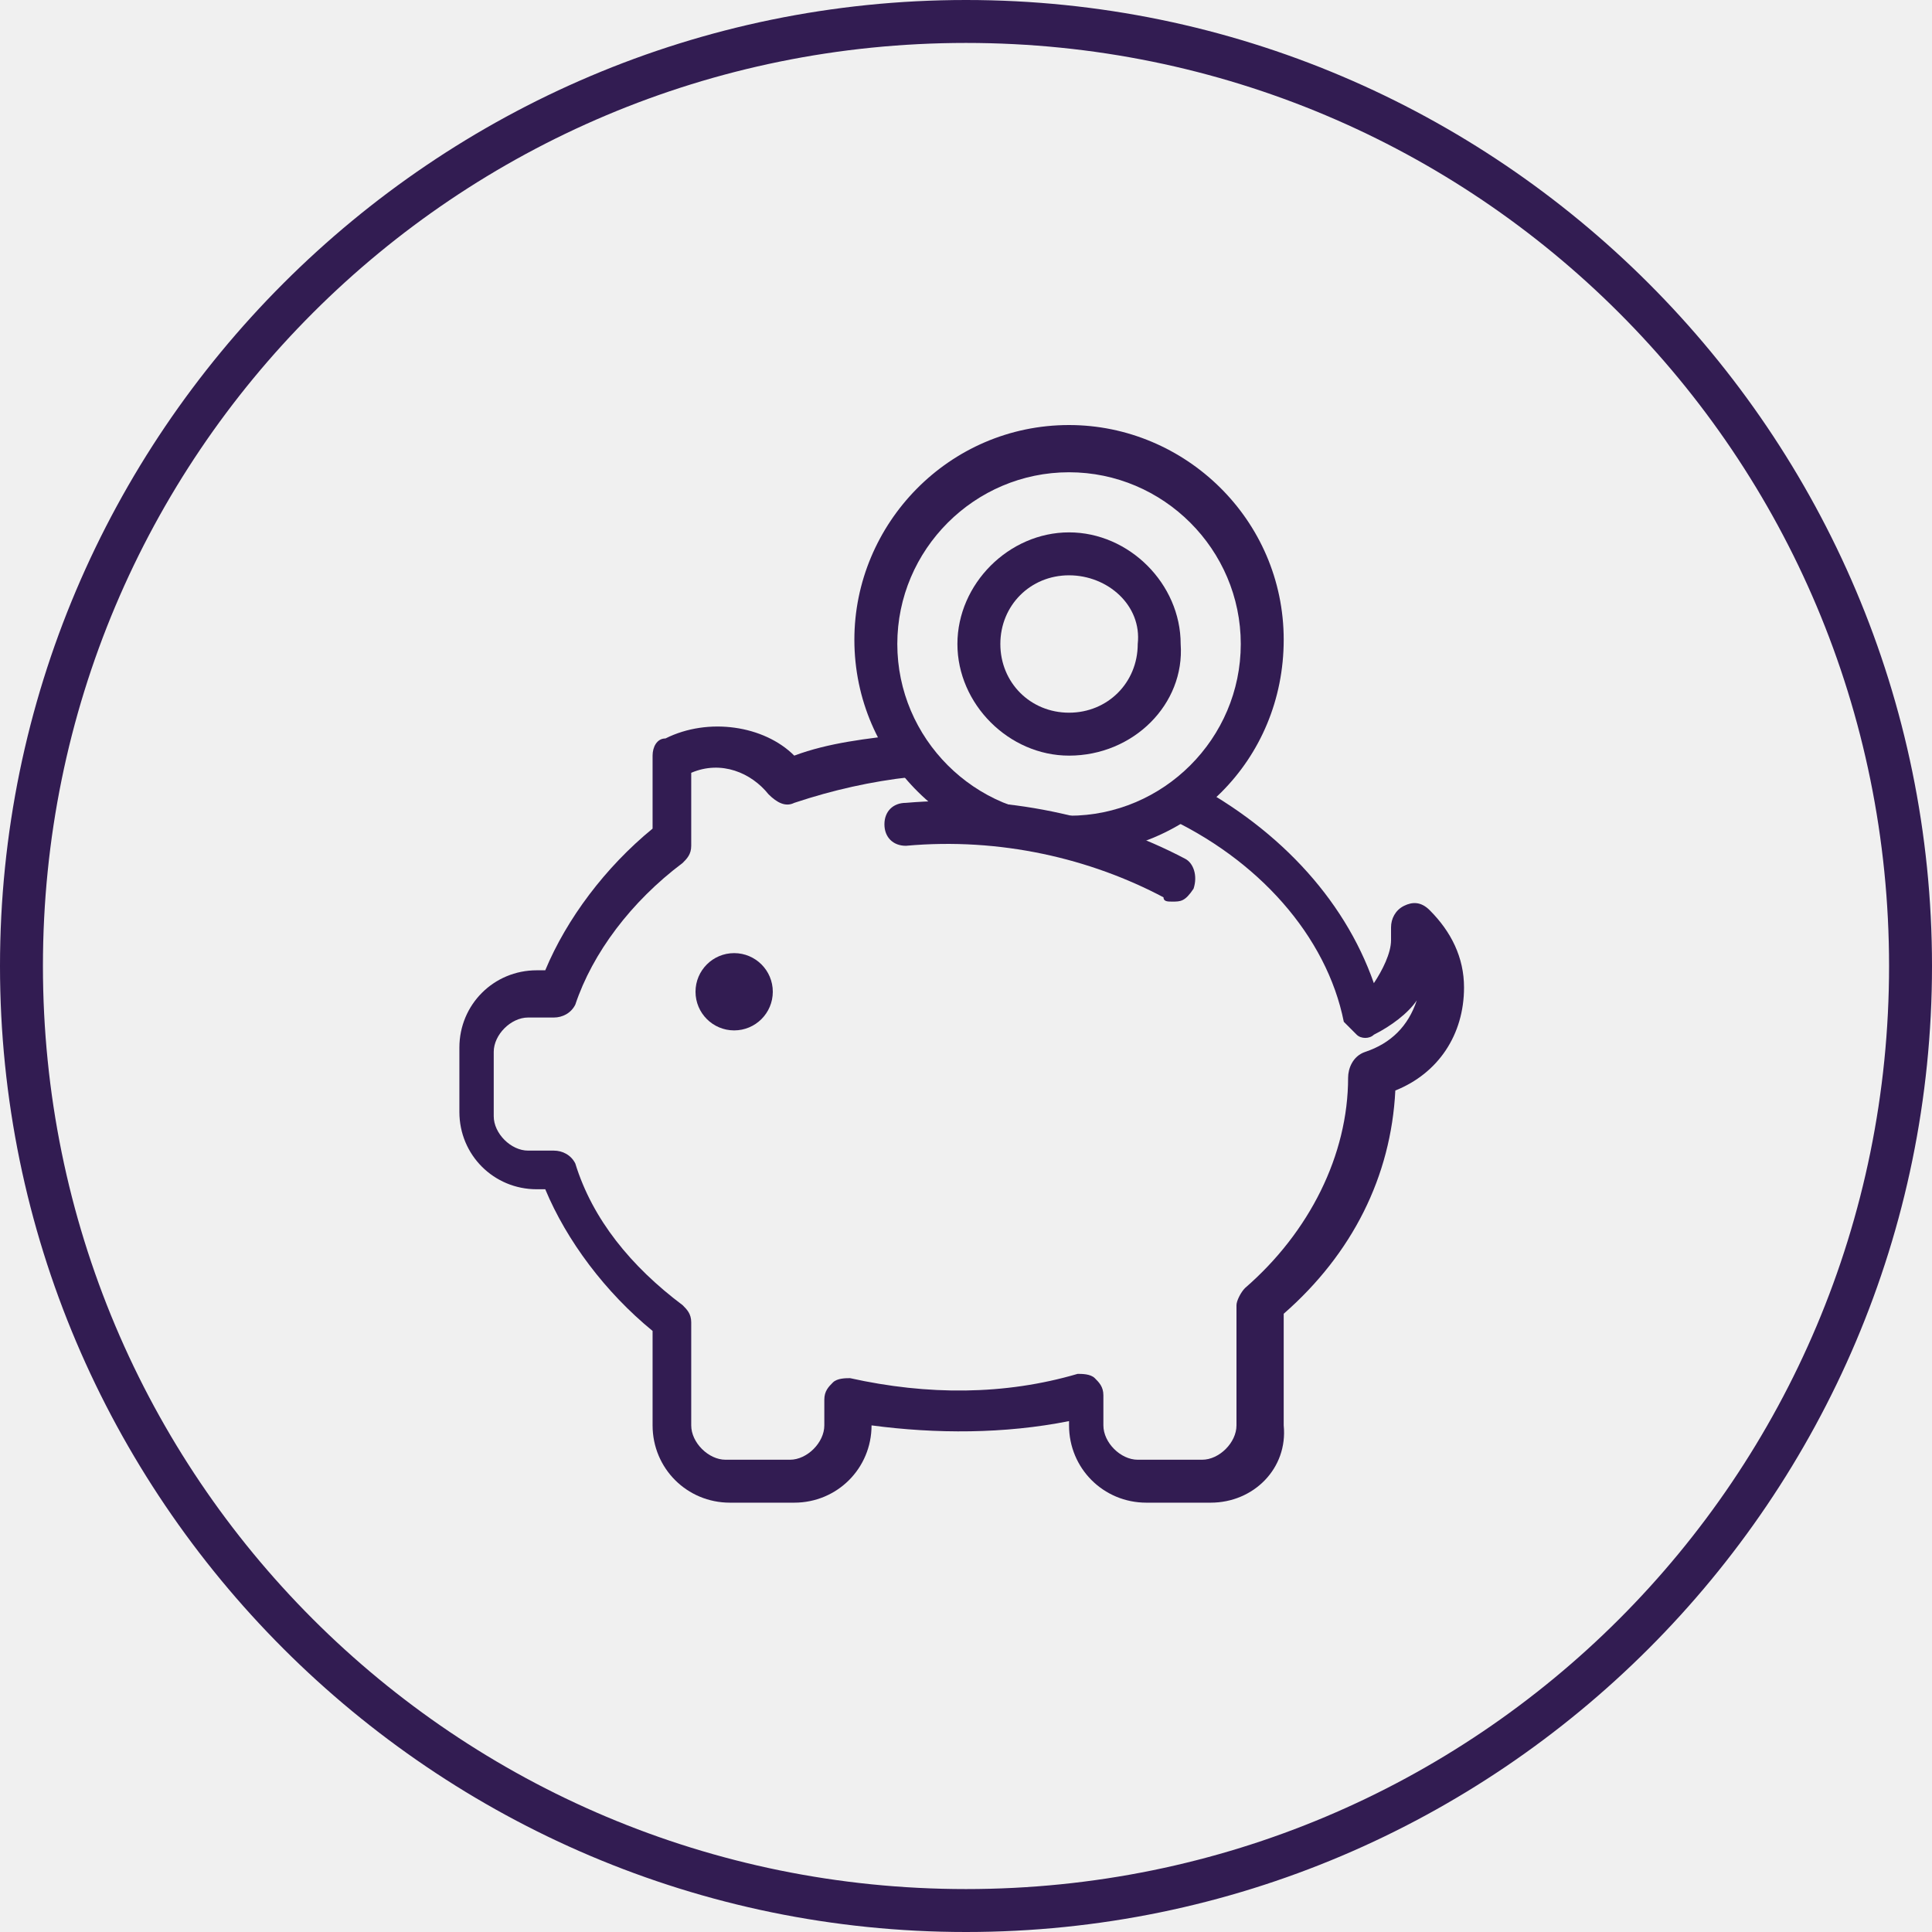
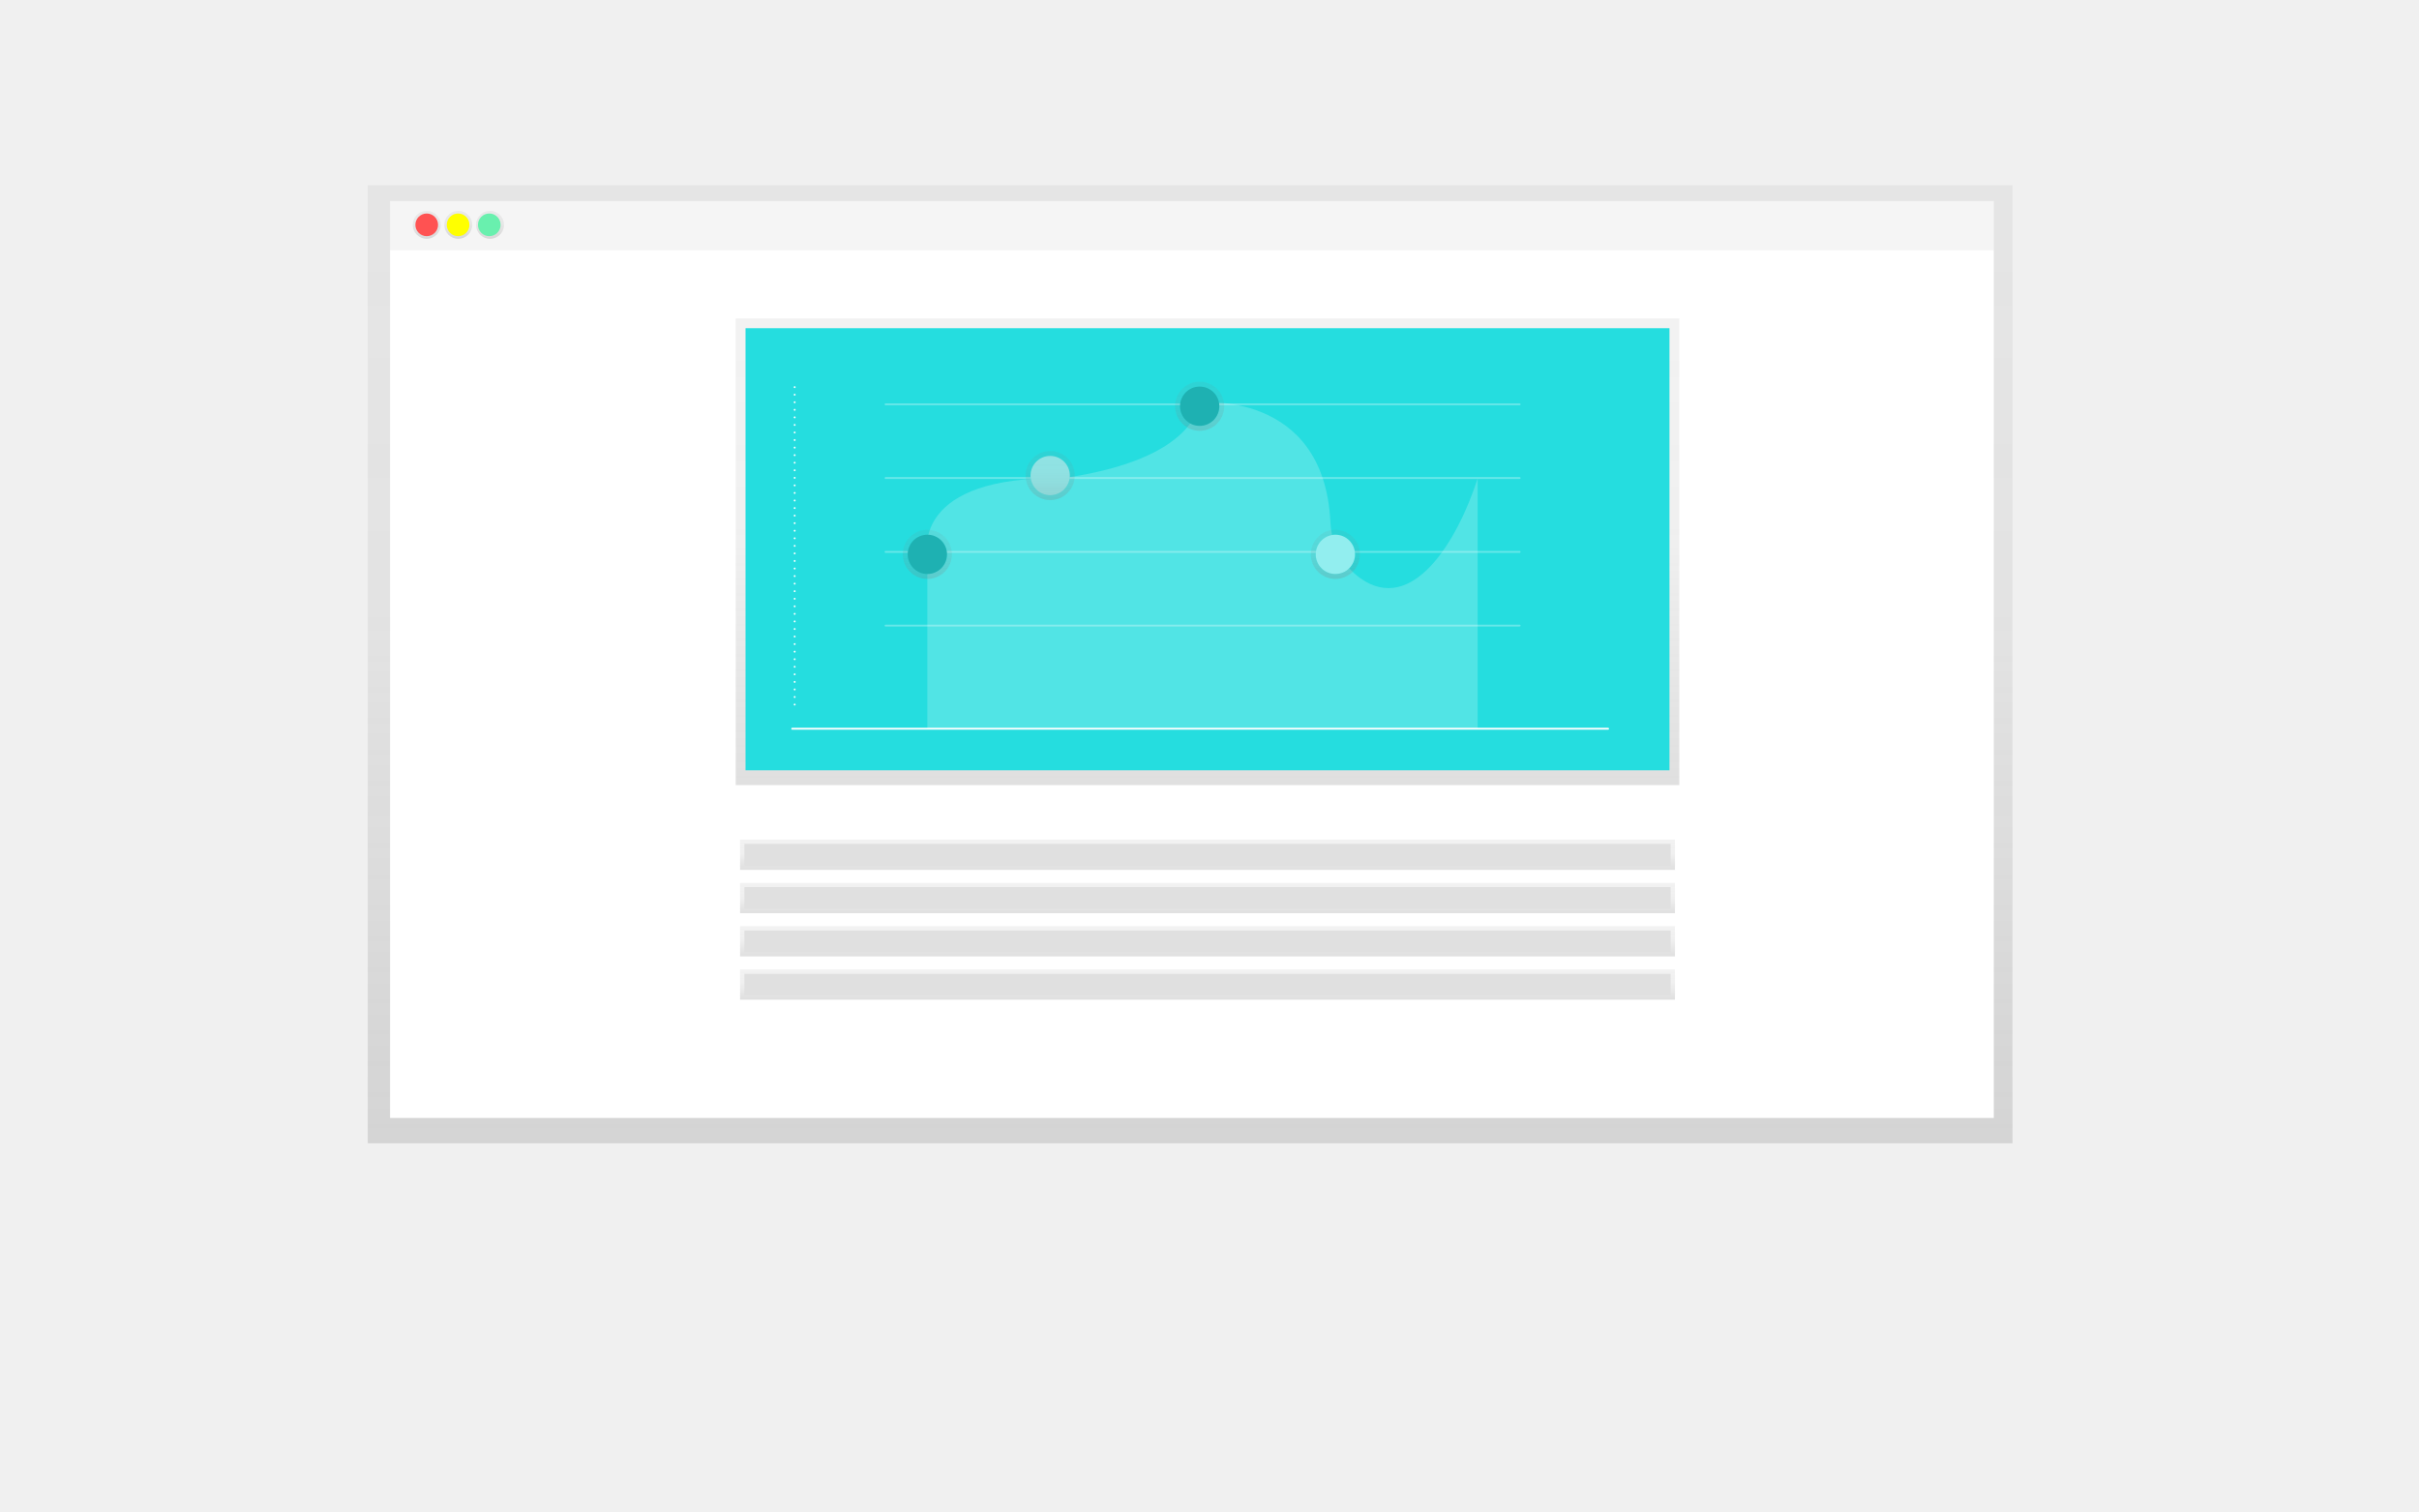
- <svg xmlns="http://www.w3.org/2000/svg" version="1.1" id="Calque_1" x="0px" y="0px" viewBox="0 0 45 45" enable-background="new 0 0 45 45" xml:space="preserve">
-   <g>
-     <g>
-       <path fill="#321C52" d="M22.5,45C10.1,45,0,34.9,0,22.5C0,10.1,10.1,0,22.5,0C34.9,0,45,10.1,45,22.5C45,34.9,34.9,45,22.5,45    L22.5,45z M22.5,1C10.6,1,1,10.6,1,22.5C1,34.4,10.6,44,22.5,44S44,34.4,44,22.5C44,10.6,34.4,1,22.5,1L22.5,1z" />
-     </g>
-   </g>
-   <g>
-     <circle fill="#321C52" cx="17.1" cy="23.1" r="0.9" />
-     <g>
-       <path fill="#321C52" d="M27.3,21c-0.1,0-0.2,0-0.2-0.1c-1.7-0.9-3.8-1.4-6-1.2c-0.3,0-0.5-0.2-0.5-0.5c0-0.3,0.2-0.5,0.5-0.5    c2.3-0.2,4.6,0.3,6.5,1.3c0.2,0.1,0.3,0.4,0.2,0.7C27.6,21,27.5,21,27.3,21L27.3,21z" />
-     </g>
-     <g>
-       <path fill="#321C52" d="M24.9,19.9c-2.7,0-5-2.2-5-5c0-2.7,2.2-5,5-5c2.7,0,5,2.2,5,5C29.9,17.7,27.7,19.9,24.9,19.9L24.9,19.9z     M24.9,11c-2.2,0-4,1.8-4,4c0,2.2,1.8,4,4,4c2.2,0,4-1.8,4-4C28.9,12.8,27.1,11,24.9,11L24.9,11z" />
-     </g>
-     <g>
-       <path fill="#321C52" d="M24.9,17.6c-1.4,0-2.6-1.2-2.6-2.6c0-1.4,1.2-2.6,2.6-2.6c1.4,0,2.6,1.2,2.6,2.6    C27.6,16.4,26.4,17.6,24.9,17.6L24.9,17.6z M24.9,13.4c-0.9,0-1.6,0.7-1.6,1.6c0,0.9,0.7,1.6,1.6,1.6c0.9,0,1.6-0.7,1.6-1.6    C26.6,14.1,25.8,13.4,24.9,13.4L24.9,13.4z" />
-     </g>
-     <g>
-       <path fill="#321C52" d="M28.2,35h-1.5c-1,0-1.8-0.8-1.8-1.8v-0.1c-1.5,0.3-3.1,0.3-4.6,0.1c0,1-0.8,1.8-1.8,1.8h-1.5    c-1,0-1.8-0.8-1.8-1.8V31c-1.1-0.9-2-2.1-2.5-3.3h-0.2c-1,0-1.8-0.8-1.8-1.8v-1.5c0-1,0.8-1.8,1.8-1.8h0.2    c0.5-1.2,1.4-2.4,2.5-3.3v-1.7c0-0.2,0.1-0.4,0.3-0.4c1-0.5,2.3-0.3,3,0.4c0.8-0.3,1.7-0.4,2.6-0.5l0.1,1    c-0.9,0.1-1.8,0.3-2.7,0.6c-0.2,0.1-0.4,0-0.6-0.2c-0.4-0.5-1.1-0.8-1.8-0.5v1.7c0,0.2-0.1,0.3-0.2,0.4c-1.2,0.9-2.1,2.1-2.5,3.3    c-0.1,0.2-0.3,0.3-0.5,0.3h-0.6c-0.4,0-0.8,0.4-0.8,0.8v1.5c0,0.4,0.4,0.8,0.8,0.8h0.6c0.2,0,0.4,0.1,0.5,0.3    c0.4,1.3,1.3,2.4,2.5,3.3c0.1,0.1,0.2,0.2,0.2,0.4v2.4c0,0.4,0.4,0.8,0.8,0.8h1.5c0.4,0,0.8-0.4,0.8-0.8v-0.6    c0-0.2,0.1-0.3,0.2-0.4c0.1-0.1,0.3-0.1,0.4-0.1c1.8,0.4,3.6,0.4,5.3-0.1c0.1,0,0.3,0,0.4,0.1c0.1,0.1,0.2,0.2,0.2,0.4v0.7    c0,0.4,0.4,0.8,0.8,0.8h1.5c0.4,0,0.8-0.4,0.8-0.8v-2.8c0-0.1,0.1-0.3,0.2-0.4c1.5-1.3,2.4-3.1,2.4-4.9c0-0.2,0.1-0.5,0.4-0.6    c0.6-0.2,1-0.6,1.2-1.2c-0.2,0.3-0.6,0.6-1,0.8c-0.1,0.1-0.3,0.1-0.4,0c-0.1-0.1-0.2-0.2-0.3-0.3c-0.4-2-2-3.8-4.2-4.8l0.4-0.9    c2.2,1.1,3.8,2.8,4.5,4.8c0.2-0.3,0.4-0.7,0.4-1c0-0.1,0-0.2,0-0.3c0-0.2,0.1-0.4,0.3-0.5c0.2-0.1,0.4-0.1,0.6,0.1    c0.5,0.5,0.8,1.1,0.8,1.8c0,1.1-0.6,2-1.6,2.4c-0.1,2-1,3.8-2.6,5.2v2.6C30,34.2,29.2,35,28.2,35L28.2,35z" />
-     </g>
-   </g>
+ <svg xmlns="http://www.w3.org/2000/svg" version="1.1" id="Calque_1" x="0px" y="0px" viewBox="0 0 1280 800" enable-background="new 0 0 1280 800" xml:space="preserve">
+   <linearGradient id="SVGID_1_" gradientUnits="userSpaceOnUse" x1="629.805" y1="194.84" x2="629.805" y2="701.965" gradientTransform="matrix(1 0 0 -1 0 800)">
+     <stop offset="0" style="stop-color:#808080;stop-opacity:0.25" />
+     <stop offset="0.54" style="stop-color:#808080;stop-opacity:0.12" />
+     <stop offset="1" style="stop-color:#808080;stop-opacity:0.1" />
+   </linearGradient>
+   <rect x="194.6" y="98" fill="url(#SVGID_1_)" width="870.3" height="507.1" />
+   <rect x="206.4" y="106.4" fill="#F5F5F5" width="848.6" height="25.9" />
+   <rect x="206.4" y="132.3" fill="#FFFFFF" width="848.6" height="459.4" />
+   <linearGradient id="SVGID_2_" gradientUnits="userSpaceOnUse" x1="225.777" y1="673.682" x2="225.777" y2="688.403" gradientTransform="matrix(1 0 0 -1 0 800)">
+     <stop offset="0" style="stop-color:#808080;stop-opacity:0.25" />
+     <stop offset="0.54" style="stop-color:#808080;stop-opacity:0.12" />
+     <stop offset="1" style="stop-color:#808080;stop-opacity:0.1" />
+   </linearGradient>
+   <circle fill="url(#SVGID_2_)" cx="225.8" cy="119" r="7.4" />
+   <linearGradient id="SVGID_3_" gradientUnits="userSpaceOnUse" x1="242.514" y1="673.682" x2="242.514" y2="688.403" gradientTransform="matrix(1 0 0 -1 0 800)">
+     <stop offset="0" style="stop-color:#808080;stop-opacity:0.25" />
+     <stop offset="0.54" style="stop-color:#808080;stop-opacity:0.12" />
+     <stop offset="1" style="stop-color:#808080;stop-opacity:0.1" />
+   </linearGradient>
+   <circle fill="url(#SVGID_3_)" cx="242.5" cy="119" r="7.4" />
+   <linearGradient id="SVGID_4_" gradientUnits="userSpaceOnUse" x1="259.251" y1="673.682" x2="259.251" y2="688.403" gradientTransform="matrix(1 0 0 -1 0 800)">
+     <stop offset="0" style="stop-color:#808080;stop-opacity:0.25" />
+     <stop offset="0.54" style="stop-color:#808080;stop-opacity:0.12" />
+     <stop offset="1" style="stop-color:#808080;stop-opacity:0.1" />
+   </linearGradient>
+   <circle fill="url(#SVGID_4_)" cx="259.3" cy="119" r="7.4" />
+   <circle fill="#FF5252" cx="225.8" cy="119" r="6" />
+   <circle fill="#FFFF00" cx="242.4" cy="119" r="6" />
+   <circle fill="#69F0AE" cx="258.9" cy="119" r="6" />
+   <linearGradient id="SVGID_5_" gradientUnits="userSpaceOnUse" x1="638.962" y1="384.433" x2="638.962" y2="631.473" gradientTransform="matrix(1 0 0 -1 0 800)">
+     <stop offset="0" style="stop-color:#808080;stop-opacity:0.25" />
+     <stop offset="0.54" style="stop-color:#808080;stop-opacity:0.12" />
+     <stop offset="1" style="stop-color:#808080;stop-opacity:0.1" />
+   </linearGradient>
+   <rect x="389.3" y="168.5" fill="url(#SVGID_5_)" width="499.3" height="247" />
+   <rect x="394.5" y="173.7" fill="#25DDDF" width="488.9" height="234" />
+   <line fill="none" stroke="#FFFFFF" stroke-linecap="round" stroke-linejoin="round" stroke-dasharray="0,4" x1="420.5" y1="204.9" x2="420.5" y2="374" />
+   <line fill="none" stroke="#FFFFFF" stroke-linecap="round" stroke-linejoin="round" x1="419.2" y1="385.7" x2="850.9" y2="385.7" />
+   <line opacity="0.3" fill="none" stroke="#FFFFFF" stroke-linecap="round" stroke-linejoin="round" enable-background="new    " x1="468.6" y1="214" x2="804.1" y2="214" />
+   <line opacity="0.3" fill="none" stroke="#FFFFFF" stroke-linecap="round" stroke-linejoin="round" enable-background="new    " x1="468.6" y1="253" x2="804.1" y2="253" />
+   <line opacity="0.3" fill="none" stroke="#FFFFFF" stroke-linecap="round" stroke-linejoin="round" enable-background="new    " x1="468.6" y1="292.1" x2="804.1" y2="292.1" />
+   <line opacity="0.3" fill="none" stroke="#FFFFFF" stroke-linecap="round" stroke-linejoin="round" enable-background="new    " x1="468.6" y1="331.1" x2="804.1" y2="331.1" />
+   <path opacity="0.2" fill="#FFFFFF" enable-background="new    " d="M490.7,385.7v-93.6c0,0-7.8-40.3,71.5-39  c72.1-10.2,72.1-40,72.1-40s66.3-7.2,69.7,63.4c0.5,11.8,6.3,22.7,15.9,29.6c27.3,19.3,51.1-19.1,62-52.9v132.6H490.7z" />
+   <circle fill="#25DDDF" cx="555.7" cy="251.7" r="10.4" />
+   <circle opacity="0.5" fill="#FFFFFF" enable-background="new    " cx="555.7" cy="251.7" r="10.4" />
+   <linearGradient id="SVGID_6_" gradientUnits="userSpaceOnUse" x1="490.739" y1="493.642" x2="490.739" y2="519.656" gradientTransform="matrix(1 0 0 -1 0 800)">
+     <stop offset="0" style="stop-color:#808080;stop-opacity:0.25" />
+     <stop offset="0.54" style="stop-color:#808080;stop-opacity:0.12" />
+     <stop offset="1" style="stop-color:#808080;stop-opacity:0.1" />
+   </linearGradient>
+   <circle fill="url(#SVGID_6_)" cx="490.7" cy="293.4" r="13" />
+   <linearGradient id="SVGID_7_" gradientUnits="userSpaceOnUse" x1="555.747" y1="535.246" x2="555.747" y2="561.26" gradientTransform="matrix(1 0 0 -1 0 800)">
+     <stop offset="0" style="stop-color:#808080;stop-opacity:0.25" />
+     <stop offset="0.54" style="stop-color:#808080;stop-opacity:0.12" />
+     <stop offset="1" style="stop-color:#808080;stop-opacity:0.1" />
+   </linearGradient>
+   <circle fill="url(#SVGID_7_)" cx="555.7" cy="251.7" r="13" />
+   <linearGradient id="SVGID_8_" gradientUnits="userSpaceOnUse" x1="634.822" y1="571.96" x2="634.822" y2="597.973" gradientTransform="matrix(1 0 0 -1 0 800)">
+     <stop offset="0" style="stop-color:#808080;stop-opacity:0.25" />
+     <stop offset="0.54" style="stop-color:#808080;stop-opacity:0.12" />
+     <stop offset="1" style="stop-color:#808080;stop-opacity:0.1" />
+   </linearGradient>
+   <circle fill="url(#SVGID_8_)" cx="634.8" cy="215" r="13" />
+   <linearGradient id="SVGID_9_" gradientUnits="userSpaceOnUse" x1="706.586" y1="493.642" x2="706.586" y2="519.656" gradientTransform="matrix(1 0 0 -1 0 800)">
+     <stop offset="0" style="stop-color:#808080;stop-opacity:0.25" />
+     <stop offset="0.54" style="stop-color:#808080;stop-opacity:0.12" />
+     <stop offset="1" style="stop-color:#808080;stop-opacity:0.1" />
+   </linearGradient>
+   <circle fill="url(#SVGID_9_)" cx="706.6" cy="293.4" r="13" />
+   <circle fill="#25DDDF" cx="490.7" cy="293.4" r="10.4" />
+   <circle opacity="0.2" enable-background="new    " cx="490.7" cy="293.4" r="10.4" />
+   <circle fill="#25DDDF" cx="634.8" cy="215" r="10.4" />
+   <circle opacity="0.2" enable-background="new    " cx="634.8" cy="215" r="10.4" />
+   <circle fill="#25DDDF" cx="706.6" cy="293.4" r="10.4" />
+   <circle opacity="0.5" fill="#FFFFFF" enable-background="new    " cx="706.6" cy="293.4" r="10.4" />
+   <linearGradient id="SVGID_10_" gradientUnits="userSpaceOnUse" x1="638.968" y1="339.615" x2="638.968" y2="355.647" gradientTransform="matrix(1 0 0 -1 0 800)">
+     <stop offset="0" style="stop-color:#808080;stop-opacity:0.25" />
+     <stop offset="0.54" style="stop-color:#808080;stop-opacity:0.12" />
+     <stop offset="1" style="stop-color:#808080;stop-opacity:0.1" />
+   </linearGradient>
+   <rect x="391.6" y="444.4" fill="url(#SVGID_10_)" width="494.7" height="16" />
+   <linearGradient id="SVGID_11_" gradientUnits="userSpaceOnUse" x1="638.968" y1="316.702" x2="638.968" y2="332.734" gradientTransform="matrix(1 0 0 -1 0 800)">
+     <stop offset="0" style="stop-color:#808080;stop-opacity:0.25" />
+     <stop offset="0.54" style="stop-color:#808080;stop-opacity:0.12" />
+     <stop offset="1" style="stop-color:#808080;stop-opacity:0.1" />
+   </linearGradient>
+   <rect x="391.6" y="467.3" fill="url(#SVGID_11_)" width="494.7" height="16" />
+   <linearGradient id="SVGID_12_" gradientUnits="userSpaceOnUse" x1="638.968" y1="293.802" x2="638.968" y2="309.834" gradientTransform="matrix(1 0 0 -1 0 800)">
+     <stop offset="0" style="stop-color:#808080;stop-opacity:0.25" />
+     <stop offset="0.54" style="stop-color:#808080;stop-opacity:0.12" />
+     <stop offset="1" style="stop-color:#808080;stop-opacity:0.1" />
+   </linearGradient>
+   <rect x="391.6" y="490.2" fill="url(#SVGID_12_)" width="494.7" height="16" />
+   <linearGradient id="SVGID_13_" gradientUnits="userSpaceOnUse" x1="638.968" y1="270.901" x2="638.968" y2="286.933" gradientTransform="matrix(1 0 0 -1 0 800)">
+     <stop offset="0" style="stop-color:#808080;stop-opacity:0.25" />
+     <stop offset="0.54" style="stop-color:#808080;stop-opacity:0.12" />
+     <stop offset="1" style="stop-color:#808080;stop-opacity:0.1" />
+   </linearGradient>
+   <rect x="391.6" y="513.1" fill="url(#SVGID_13_)" width="494.7" height="16" />
+   <rect x="393.9" y="446.6" fill="#E0E0E0" width="490.1" height="11.5" />
+   <rect x="393.9" y="469.5" fill="#E0E0E0" width="490.1" height="11.5" />
+   <rect x="393.9" y="492.5" fill="#E0E0E0" width="490.1" height="11.5" />
+   <rect x="393.9" y="515.4" fill="#E0E0E0" width="490.1" height="11.5" />
</svg>
